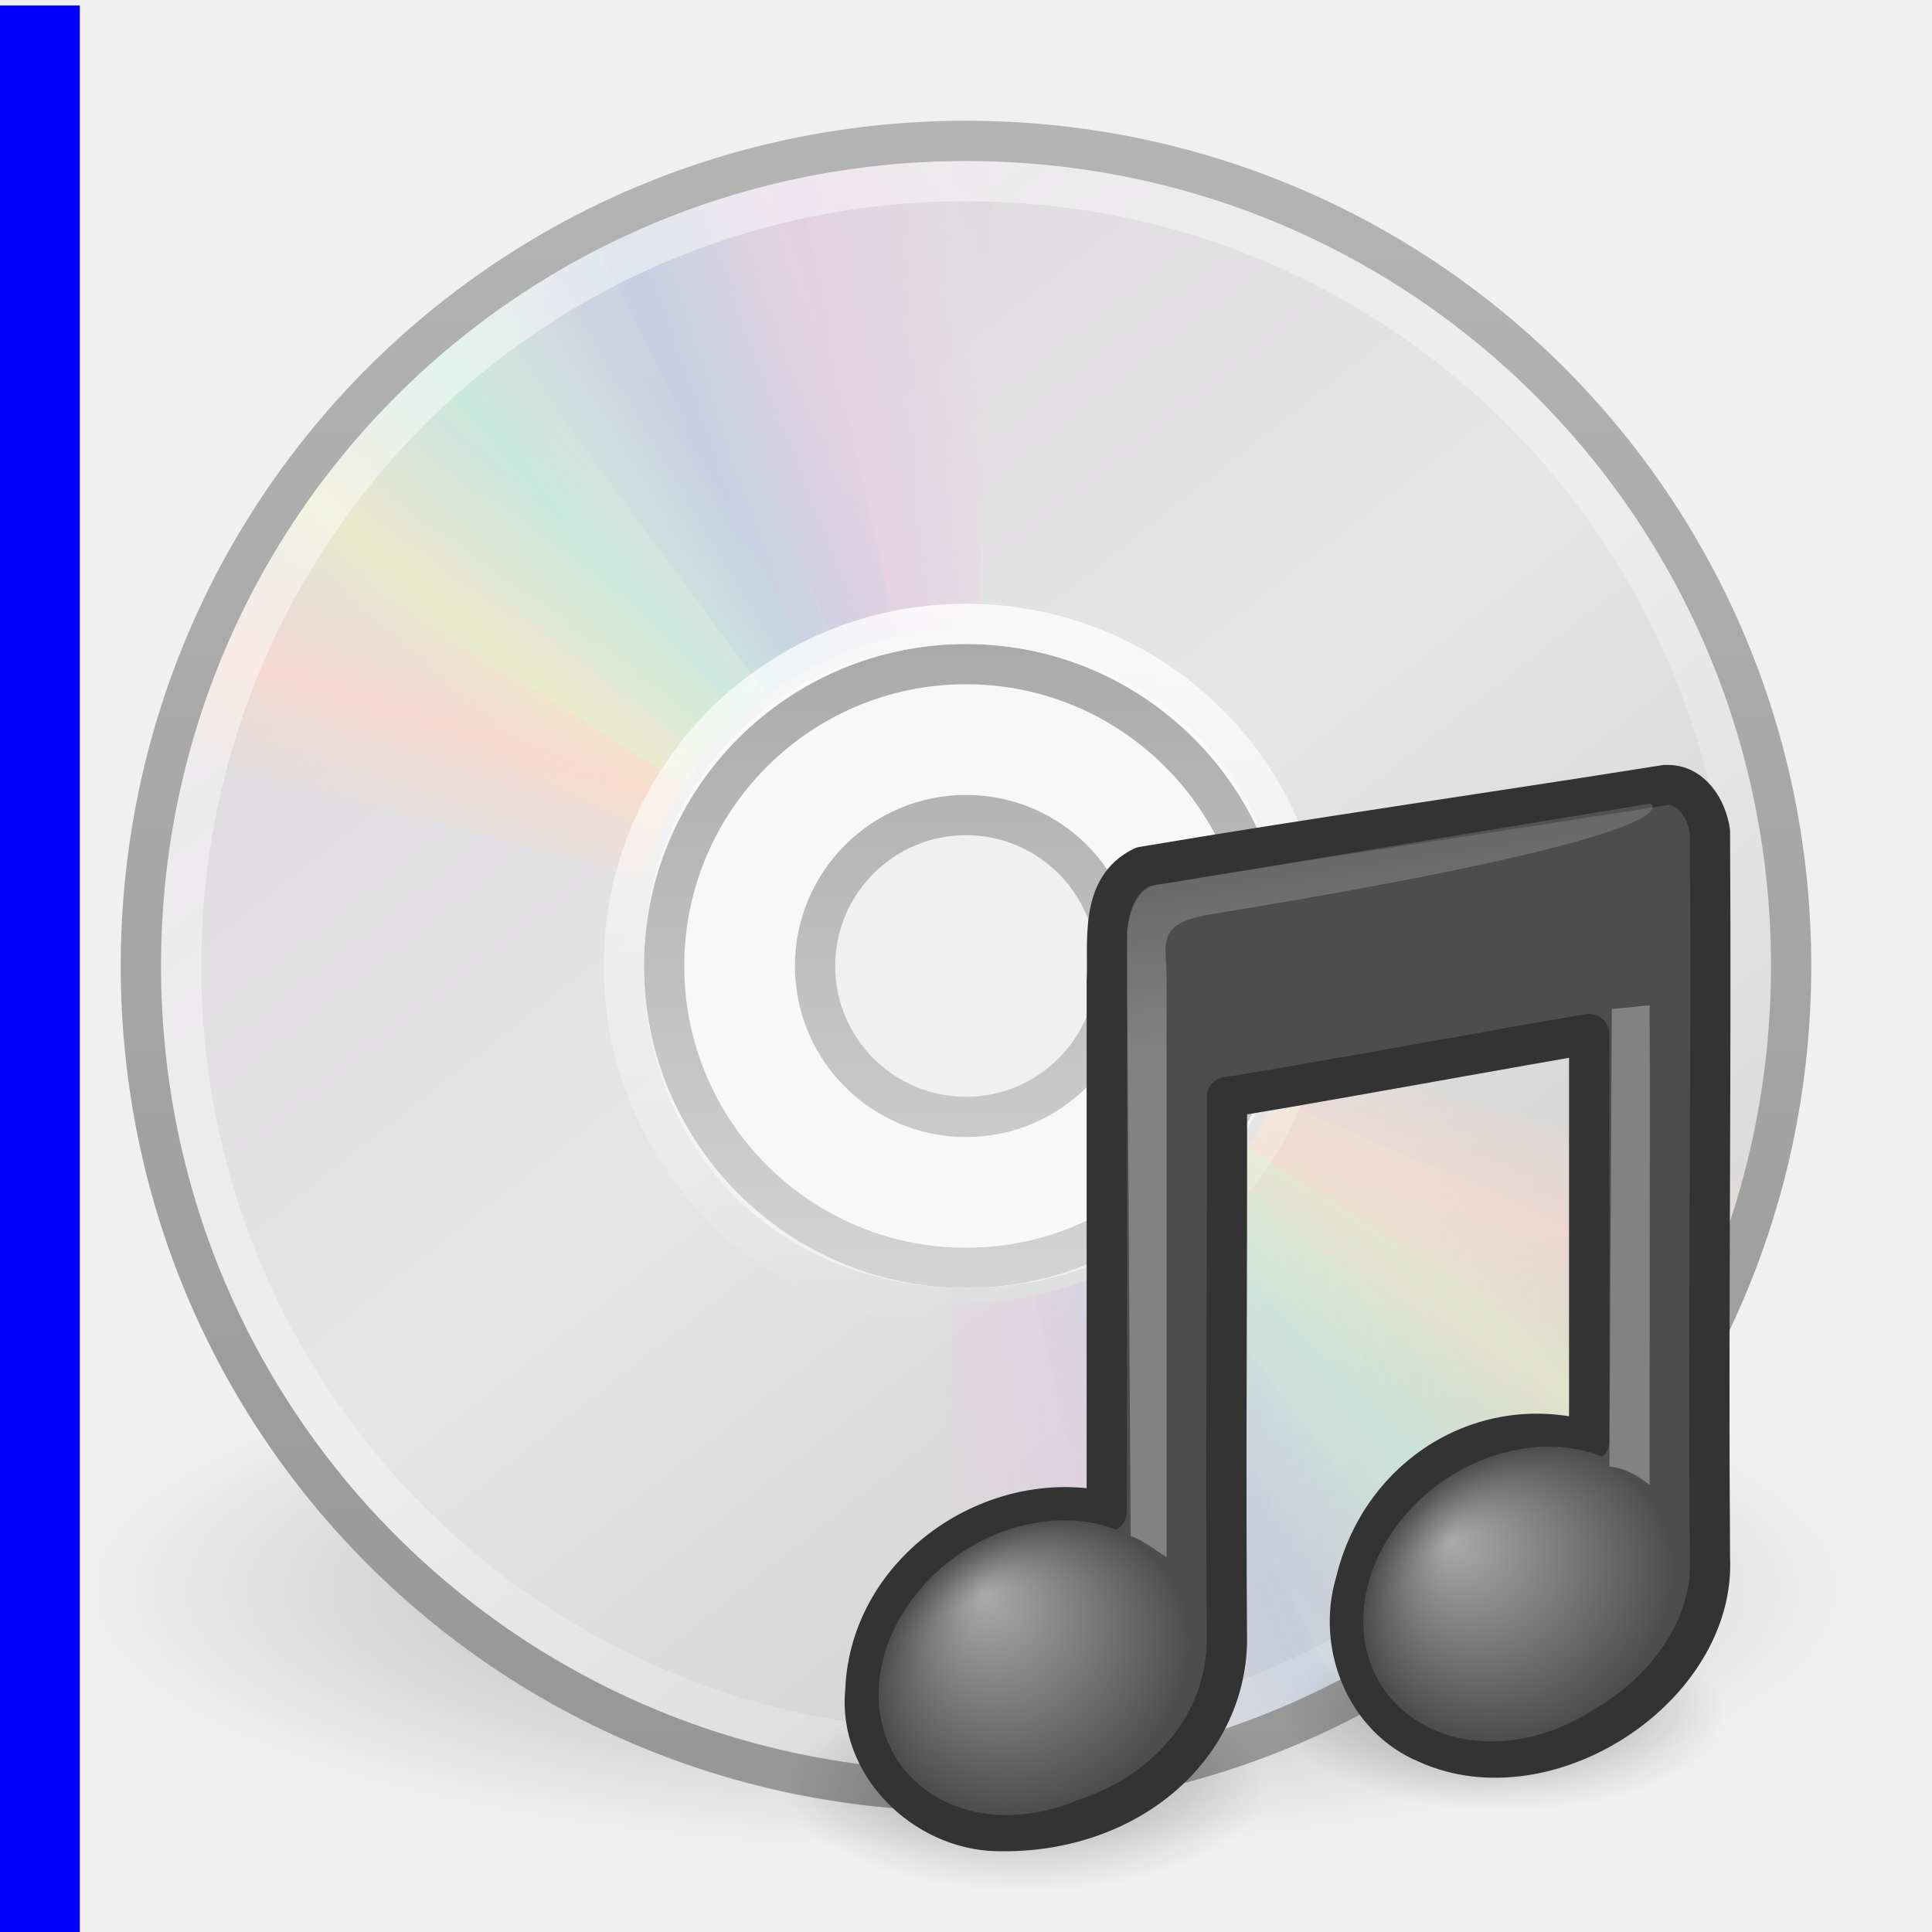
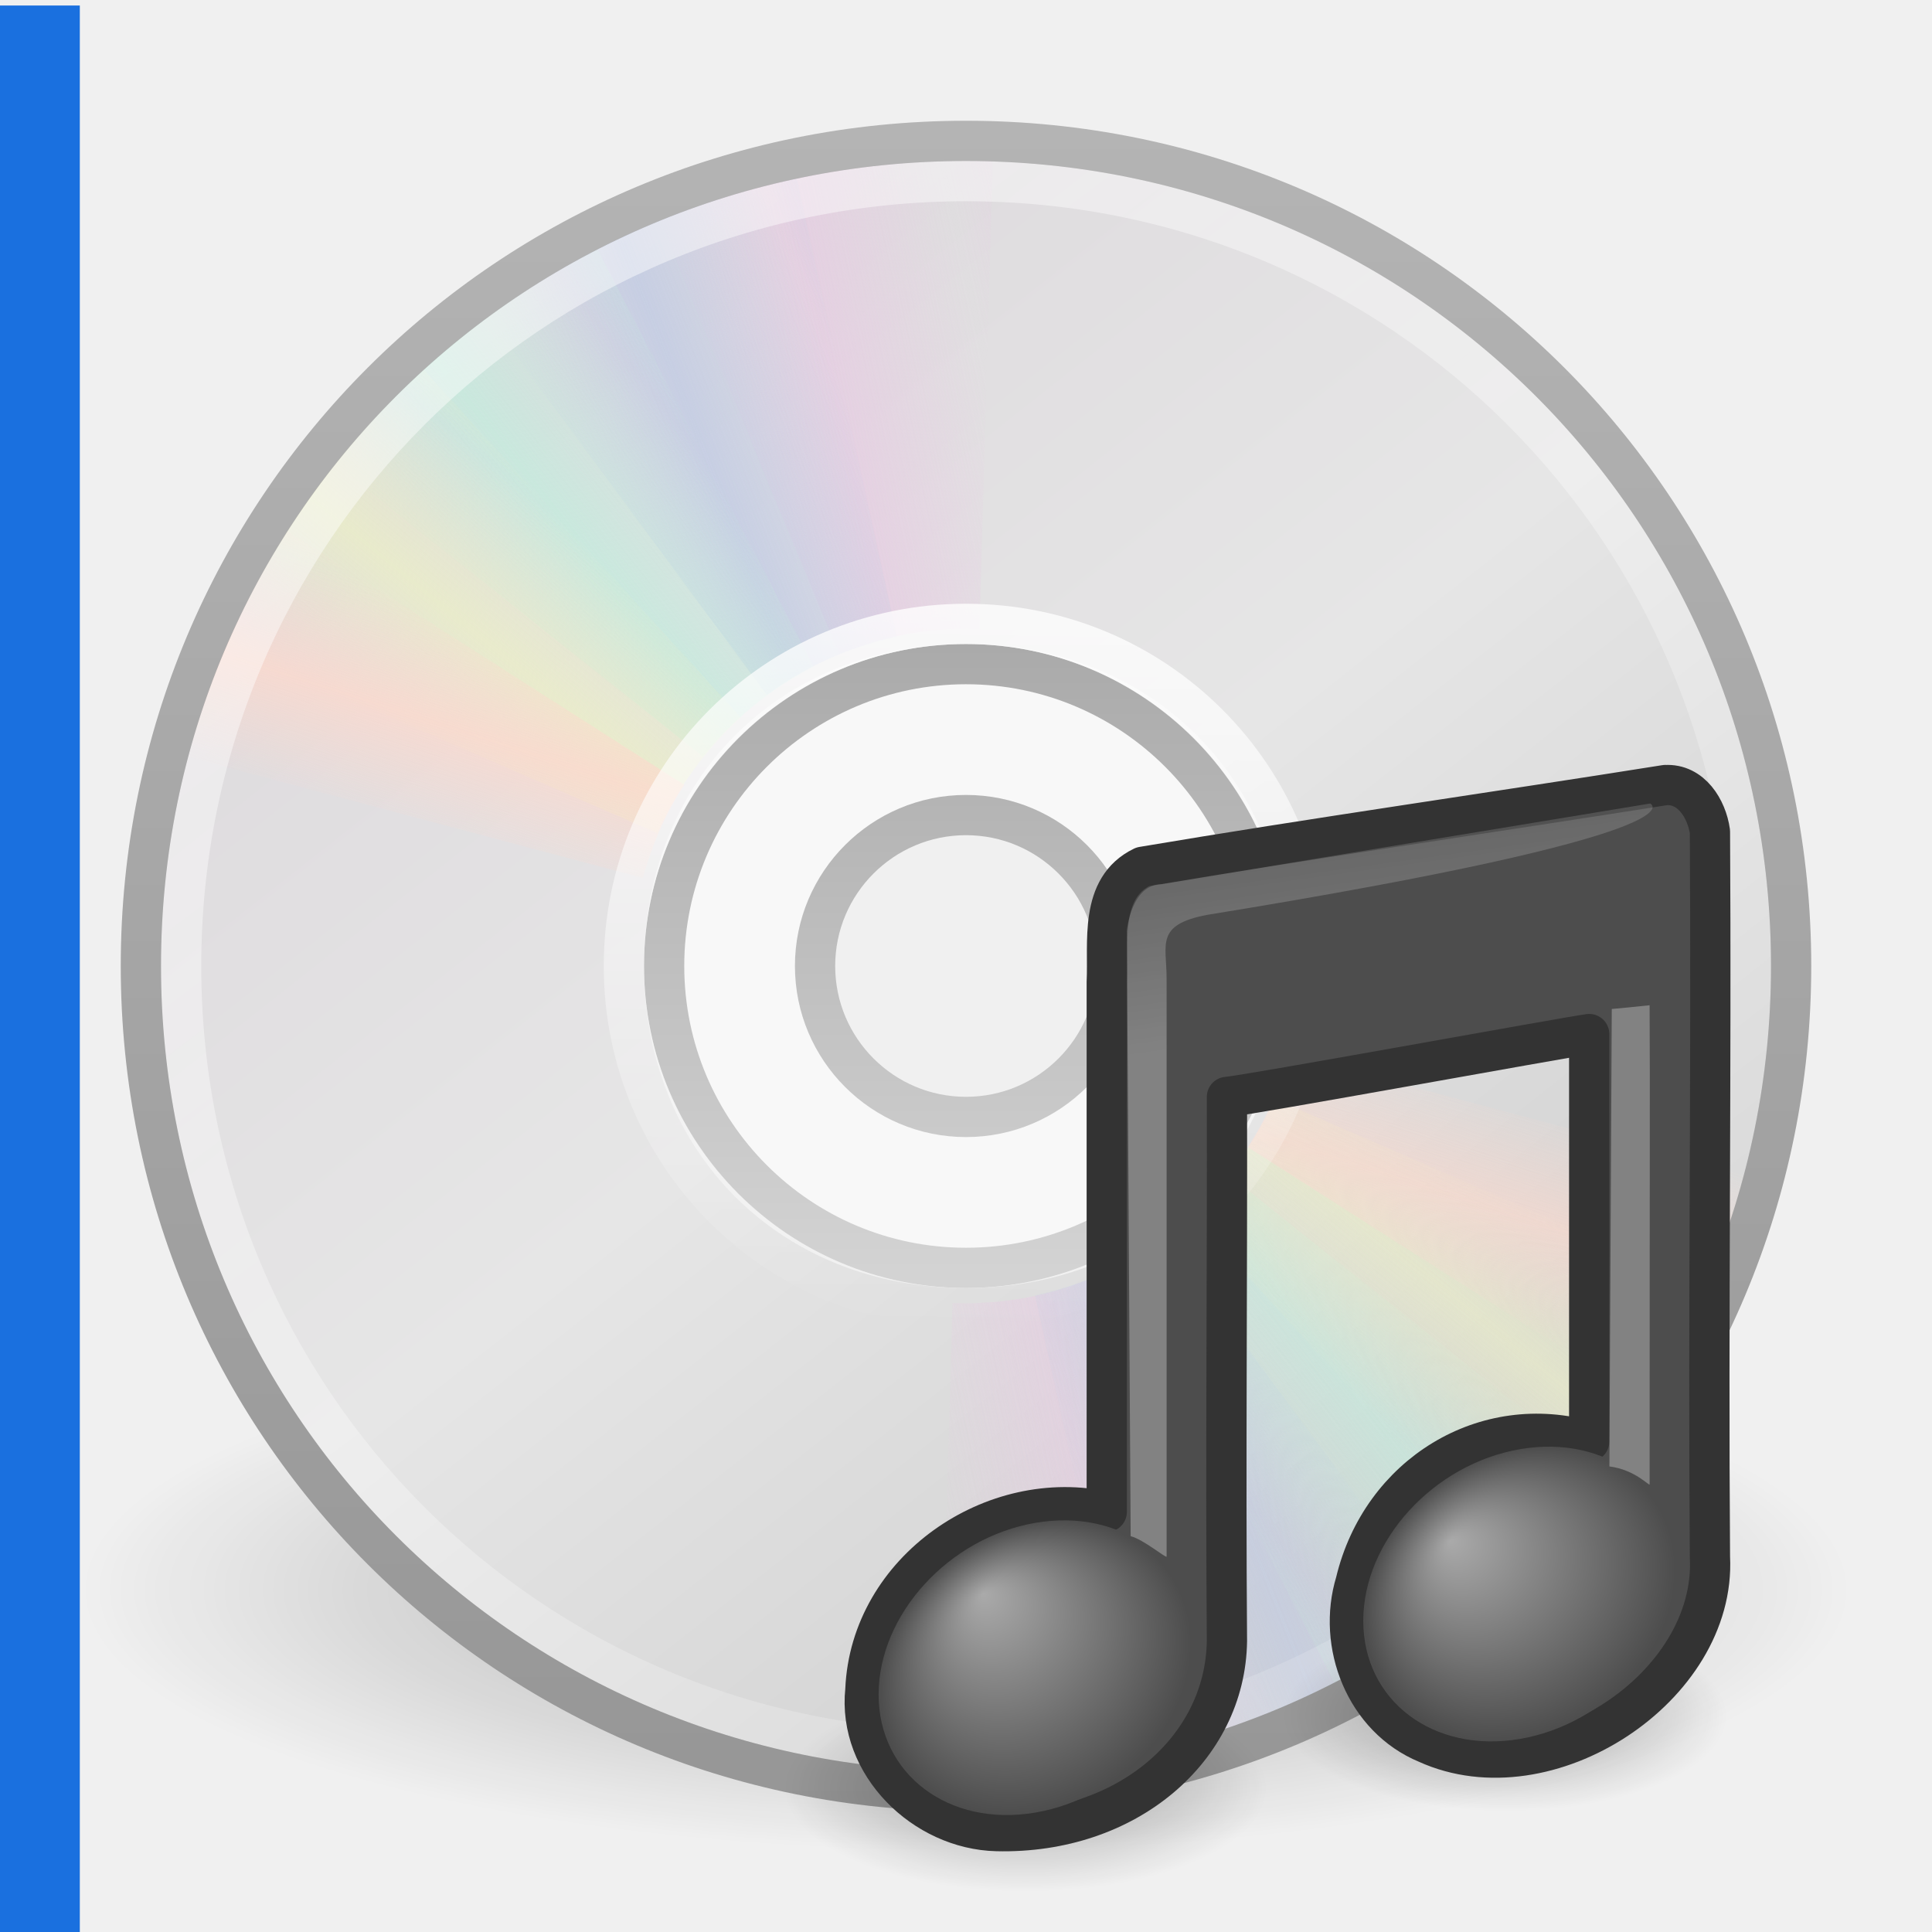
<svg xmlns="http://www.w3.org/2000/svg" xmlns:xlink="http://www.w3.org/1999/xlink" id="svg3795" width="48" height="48" version="1.0">
  <defs id="defs3797">
    <radialGradient id="radialGradient3344" cx="22.902" cy="45.867" r="7.906" gradientTransform="matrix(.69765 0 0 .29961 21.419 28.89)" gradientUnits="userSpaceOnUse">
      <stop id="stop3197-4" offset="0" />
      <stop id="stop3199-8" style="stop-opacity:0" offset="1" />
    </radialGradient>
    <radialGradient id="radialGradient3254" cx="22.902" cy="45.867" r="7.906" gradientTransform="matrix(.75875 0 0 .32584 8.1065 29.479)" gradientUnits="userSpaceOnUse">
      <stop id="stop3203-1" offset="0" />
      <stop id="stop3205-0" style="stop-opacity:0" offset="1" />
    </radialGradient>
    <radialGradient id="radialGradient3250" cx="17.059" cy="41.059" r="5.739" fx="14.638" fy="38.175" gradientTransform="matrix(.66498 0 -.10886 .63739 18.851 15.263)" gradientUnits="userSpaceOnUse">
      <stop id="stop3877-9" style="stop-color:#aaa" offset="0" />
      <stop id="stop3879-7" style="stop-color:#4d4d4d" offset="1" />
    </radialGradient>
    <radialGradient id="radialGradient3247" cx="17.059" cy="41.059" r="5.739" fx="14.109" fy="38.981" gradientTransform="matrix(.66333 0 -.10859 .6358 30.91 13.497)" gradientUnits="userSpaceOnUse">
      <stop id="stop3871-4" style="stop-color:#aaa" offset="0" />
      <stop id="stop3873-6" style="stop-color:#4d4d4d" offset="1" />
    </radialGradient>
    <linearGradient id="linearGradient3244" x1="28.739" x2="25.4" y1="144.12" y2="119.86" gradientTransform="matrix(.22147 0 0 .22311 22.945 -6.0788)" gradientUnits="userSpaceOnUse">
      <stop id="stop3239-9" style="stop-color:#fff" offset="0" />
      <stop id="stop3241-7" style="stop-color:#fff;stop-opacity:.379" offset="1" />
    </linearGradient>
    <linearGradient id="linearGradient3241" x1="28.739" x2="26.257" y1="144.12" y2="125.39" gradientTransform="matrix(.44563 0 0 .22311 29.628 -7.6573)" gradientUnits="userSpaceOnUse">
      <stop id="stop3245-1" style="stop-color:#fff" offset="0" />
      <stop id="stop3247-7" style="stop-color:#fff;stop-opacity:.379" offset="1" />
    </linearGradient>
    <radialGradient id="radialGradient2464" cx="23.335" cy="41.636" r="22.627" gradientTransform="matrix(.97227 0 0 .28724 1.3125 27.541)" gradientUnits="userSpaceOnUse">
      <stop id="stop23421" offset="0" />
      <stop id="stop23423" style="stop-opacity:0" offset="1" />
    </radialGradient>
    <linearGradient id="linearGradient3258" x1="12.274" x2="35.391" y1="32.416" y2="14.203" gradientTransform="matrix(0 1.1714 -1.1714 0 51.06 -4.1145)" gradientUnits="userSpaceOnUse">
      <stop id="stop3265" style="stop-color:#dedbde" offset="0" />
      <stop id="stop3267" style="stop-color:#e6e6e6" offset=".5" />
      <stop id="stop3269" style="stop-color:#d2d2d2" offset="1" />
    </linearGradient>
    <linearGradient id="linearGradient3434" x1="21.448" x2="21.448" y1="15.5" y2="32.509" gradientTransform="matrix(.9375 0 0 .9375 1.5 1.5)" gradientUnits="userSpaceOnUse">
      <stop id="stop3430" style="stop-color:#aaa" offset="0" />
      <stop id="stop3432" style="stop-color:#d4d4d4" offset="1" />
    </linearGradient>
    <linearGradient id="linearGradient3717" x1="10.609" x2="9.73" y1="17.886" y2="20.613" gradientUnits="userSpaceOnUse" spreadMethod="reflect" xlink:href="#linearGradient3519" />
    <linearGradient id="linearGradient3715" x1="12.372" x2="14.609" y1="16.188" y2="13.462" gradientUnits="userSpaceOnUse" spreadMethod="reflect" xlink:href="#linearGradient3511" />
    <linearGradient id="linearGradient3713" x1="14.085" x2="16.994" y1="13.046" y2="10.732" gradientUnits="userSpaceOnUse" spreadMethod="reflect" xlink:href="#linearGradient3503" />
    <linearGradient id="linearGradient3711" x1="17.495" x2="21.047" y1="11.2" y2="9.796" gradientUnits="userSpaceOnUse" spreadMethod="reflect" xlink:href="#linearGradient3495" />
    <linearGradient id="linearGradient3709" x1="20.58" x2="24.274" y1="10.775" y2="9.862" gradientUnits="userSpaceOnUse" spreadMethod="reflect" xlink:href="#linearGradient3487" />
    <linearGradient id="linearGradient3519">
      <stop id="stop3521" style="stop-color:#fcd9cd" offset="0" />
      <stop id="stop3523" style="stop-color:#fcd9cd;stop-opacity:0" offset="1" />
    </linearGradient>
    <linearGradient id="linearGradient3511">
      <stop id="stop3513" style="stop-color:#ebeec7" offset="0" />
      <stop id="stop3515" style="stop-color:#ebeec7;stop-opacity:0" offset="1" />
    </linearGradient>
    <linearGradient id="linearGradient3503">
      <stop id="stop3505" style="stop-color:#c4ebdd" offset="0" />
      <stop id="stop3507" style="stop-color:#c4ebdd;stop-opacity:0" offset="1" />
    </linearGradient>
    <linearGradient id="linearGradient3495">
      <stop id="stop3497" style="stop-color:#c1cbe4" offset="0" />
      <stop id="stop3499" style="stop-color:#c1cbe4;stop-opacity:0" offset="1" />
    </linearGradient>
    <linearGradient id="linearGradient3487">
      <stop id="stop3489" style="stop-color:#e6cde2" offset="0" />
      <stop id="stop3491" style="stop-color:#e6cde2;stop-opacity:0" offset="1" />
    </linearGradient>
    <linearGradient id="linearGradient3766" x1="10.502" x2="48.799" y1="3.61" y2="54.698" gradientTransform="matrix(.98497 0 0 .98497 .019022 -.62415)" gradientUnits="userSpaceOnUse" xlink:href="#linearGradient6036" />
    <linearGradient id="linearGradient3778" x1="20.019" x2="20.019" y1="3" y2="45.176" gradientUnits="userSpaceOnUse">
      <stop id="stop3774" style="stop-color:#b4b4b4" offset="0" />
      <stop id="stop3776" style="stop-color:#969696" offset="1" />
    </linearGradient>
    <linearGradient id="linearGradient6036">
      <stop id="stop6038" style="stop-color:#fff" offset="0" />
      <stop id="stop6040" style="stop-color:#fff;stop-opacity:0" offset="1" />
    </linearGradient>
    <linearGradient id="linearGradient3294" x1="18.776" x2="18.203" y1="4.038" y2="45.962" gradientTransform="matrix(.42934 0 0 .42934 13.547 13.266)" gradientUnits="userSpaceOnUse" xlink:href="#linearGradient6036" />
  </defs>
  <g id="layer1">
    <path id="path23417" d="m46 39.5c0.001 3.59-9.849 6.5-22 6.5s-22.001-2.91-22-6.5c-0.001-3.59 9.849-6.5 22-6.5s22.001 2.91 22 6.5z" style="fill-rule:evenodd;fill:url(#radialGradient2464);opacity:.3" />
    <path id="path2781" d="m44.5 24c0-11.363-9.137-20.5-20.5-20.5-11.363 0-20.5 9.137-20.5 20.5-2e-6 11.363 9.137 20.5 20.5 20.5 11.363-2e-6 20.5-9.137 20.5-20.5zm-12.5 0c0 4.623-3.377 8-8 8s-8-3.377-8-8 3.377-8 8-8 8 3.377 8 8z" style="fill:url(#linearGradient3258)" />
    <path id="path2474" d="m24 16c-4.416 0-8 3.584-8 8s3.584 8 8 8 8-3.584 8-8-3.584-8-8-8zm0 4c2.208 0 4 1.792 4 4s-1.792 4-4 4-4-1.792-4-4 1.792-4 4-4z" style="fill:#fff;opacity:.5" />
    <path id="path3418" d="m24 16.5c-4.14 0-7.5 3.36-7.5 7.5s3.36 7.5 7.5 7.5 7.5-3.36 7.5-7.5-3.36-7.5-7.5-7.5zm0 3.75c2.07 0 3.75 1.68 3.75 3.75s-1.68 3.75-3.75 3.75-3.75-1.68-3.75-3.75 1.68-3.75 3.75-3.75z" style="fill:none;stroke-linejoin:round;stroke:url(#linearGradient3434)" />
    <g id="g3527">
      <path id="path3296" transform="matrix(.9996 .028243 -.028243 .9996 .69241 -.67083)" d="m24 3.5c-2.976 0-5.797 0.621-8.344 1.75l4.969 11.094c1.035-0.459 2.17-0.719 3.375-0.719 0.032 0 0.062-3.6e-4 0.094 0v-12.125c-0.031-1.386e-4 -0.062 0-0.094 0z" style="fill:url(#linearGradient3709);opacity:.8" />
      <path id="path3308" d="m19.597 3.998c-2.907 0.638-5.53 1.849-7.775 3.497l7.23 9.771c0.913-0.67 1.966-1.167 3.143-1.425 0.031-0.007 0.06-0.014 0.092-0.02l-2.598-11.843c-0.031 0.007-0.061 0.013-0.092 0.02z" style="fill:url(#linearGradient3711);opacity:.8" />
      <path id="path3310" d="m14.558 5.845c-2.643 1.368-4.863 3.217-6.605 5.39l9.513 7.567c0.709-0.883 1.597-1.636 2.667-2.19 0.028-0.015 0.055-0.029 0.083-0.043l-5.575-10.768c-0.028 0.014-0.055 0.029-0.083 0.043z" style="fill:url(#linearGradient3713);opacity:.8" />
      <path id="path3312" d="m10.169 8.934c-2.199 2.006-3.865 4.366-4.985 6.916l11.147 4.847c0.456-1.037 1.119-1.994 2.009-2.805 0.024-0.022 0.045-0.042 0.069-0.063l-8.171-8.958c-0.023 0.021-0.046 0.042-0.069 0.063z" style="fill:url(#linearGradient3715);opacity:.8" />
      <path id="path3314" d="m6.781 12.969c-0.017 0.026-0.046 0.067-0.062 0.094-1.148 1.794-1.962 3.681-2.5 5.625l11.75 3.125c0.216-0.763 0.518-1.515 0.969-2.219 0.017-0.027 0.045-0.067 0.062-0.094l-10.219-6.531z" style="fill:url(#linearGradient3717);opacity:.8" />
    </g>
    <g id="g3642" transform="matrix(-1,0,0,-1,48,48)" style="opacity:.8">
      <path id="path3644" transform="matrix(.9996 .028243 -.028243 .9996 .69241 -.67083)" d="m24 3.5c-2.976 0-5.797 0.621-8.344 1.75l4.969 11.094c1.035-0.459 2.17-0.719 3.375-0.719 0.032 0 0.062-3.6e-4 0.094 0v-12.125c-0.031-1.386e-4 -0.062 0-0.094 0z" style="fill:url(#linearGradient3709);opacity:.8" />
      <path id="path3646" d="m19.597 3.998c-2.907 0.638-5.53 1.849-7.775 3.497l7.23 9.771c0.913-0.67 1.966-1.167 3.143-1.425 0.031-0.007 0.06-0.014 0.092-0.02l-2.598-11.843c-0.031 0.007-0.061 0.013-0.092 0.02z" style="fill:url(#linearGradient3711);opacity:.8" />
      <path id="path3648" d="m14.558 5.845c-2.643 1.368-4.863 3.217-6.605 5.39l9.513 7.567c0.709-0.883 1.597-1.636 2.667-2.19 0.028-0.015 0.055-0.029 0.083-0.043l-5.575-10.768c-0.028 0.014-0.055 0.029-0.083 0.043z" style="fill:url(#linearGradient3713);opacity:.8" />
      <path id="path3650" d="m10.169 8.934c-2.199 2.006-3.865 4.366-4.985 6.916l11.147 4.847c0.456-1.037 1.119-1.994 2.009-2.805 0.024-0.022 0.045-0.042 0.069-0.063l-8.171-8.958c-0.023 0.021-0.046 0.042-0.069 0.063z" style="fill:url(#linearGradient3715);opacity:.8" />
      <path id="path3652" d="m6.781 12.969c-0.017 0.026-0.046 0.067-0.062 0.094-1.148 1.794-1.962 3.681-2.5 5.625l11.75 3.125c0.216-0.763 0.518-1.515 0.969-2.219 0.017-0.027 0.045-0.067 0.062-0.094l-10.219-6.531z" style="fill:url(#linearGradient3717);opacity:.8" />
    </g>
    <path id="path2787" d="m24 4.5c-10.809 0-19.5 8.691-19.5 19.5 0 10.809 8.691 19.5 19.5 19.5s19.5-8.691 19.5-19.5c0-10.809-8.691-19.5-19.5-19.5z" style="fill:none;opacity:.5;stroke:url(#linearGradient3766)" />
    <path id="path3287" d="m24 3.5c-11.363 0-20.5 9.137-20.5 20.5 0 11.363 9.137 20.5 20.5 20.5 11.363 2e-6 20.5-9.137 20.5-20.5-2e-6 -11.363-9.137-20.5-20.5-20.5z" style="fill:none;stroke:url(#linearGradient3778)" />
    <path id="path3281" d="m24 15.5c-4.711 0-8.5 3.789-8.5 8.5s3.789 8.5 8.5 8.5c4.711 0 8.5-3.789 8.5-8.5s-3.789-8.5-8.5-8.5z" style="fill:none;opacity:.8;stroke:url(#linearGradient3294)" />
  </g>
  <g id="g2792">
    <path id="path2704" d="m42.913 42.632c0 1.308-2.469 2.369-5.516 2.369s-5.516-1.06-5.516-2.369 2.469-2.369 5.516-2.369 5.516 1.06 5.516 2.369z" style="fill:url(#radialGradient3344);opacity:.3" />
    <path id="path4121" d="m31.482 44.425c-8.55e-4 1.423-2.686 2.575-5.999 2.575s-5.998-1.153-5.999-2.575c-8.56e-4 -1.423 2.685-2.577 5.999-2.577s5.999 1.154 5.999 2.577z" style="fill:url(#radialGradient3254);opacity:.3" />
    <path id="path4031" d="m41.378 19.504c-4.127 0.658-8.872 1.336-12.988 2.031-1.09 0.526-0.845 1.881-0.893 2.865v13.162c-2.801-0.641-5.875 1.451-5.997 4.425-0.198 1.851 1.461 3.463 3.264 3.506 3.23 0.078 5.684-2.043 5.719-4.725-0.035-4.504 0.01-9.01 0-13.515 0.5-0.037 8.319-1.467 9-1.562v10.122c-2.583-0.761-5.166 0.83-5.802 3.496-0.471 1.544 0.239 3.37 1.771 4.003 2.991 1.36 7.198-1.395 7.031-4.628-0.046-6.006 0.038-12.015 0-18.022-0.079-0.564-0.465-1.197-1.107-1.156v0z" style="fill:#4d4d4d;stroke-linecap:round;stroke-linejoin:round;stroke:#333" />
    <path id="path2937" d="m29.621 40.768c0 1.988-1.744 3.897-3.896 4.265-2.152 0.367-3.896-0.946-3.896-2.934s1.744-3.897 3.896-4.265c2.152-0.367 3.896 0.946 3.896 2.934z" style="fill:url(#radialGradient3250)" />
    <path id="path2941" d="m41.662 38.937c4.91e-4 1.988-1.744 3.898-3.896 4.266s-3.896-0.946-3.896-2.935c4.91e-4 -1.988 1.745-3.896 3.896-4.264s3.895 0.946 3.896 2.933z" style="fill:url(#radialGradient3247)" />
    <path id="path2945" d="m28.091 38.166-0.094-15.045s0.103-1.15 0.866-1.154c0.271-0.047 12.136-2.004 12.136-2.004s1.532 0.728-11.015 2.768c-1.287 0.247-1 0.731-1 1.58 0 2.29 2e-6 6.021 2e-6 14.36 0 0.06-0.57-0.423-0.893-0.505h2e-6z" style="fill-rule:evenodd;fill:url(#linearGradient3244);opacity:.3" />
    <path id="path2947" d="m39.985 36.434 0.059-11.366c0.626-0.056 0.096-9e-3 0.94-0.093 0.012 2.123 4.8e-4 3.885 4.8e-4 11.903 0 0.06-0.349-0.362-1-0.445z" style="fill-rule:evenodd;fill:url(#linearGradient3241);opacity:.3" />
  </g>
-   <rect style="fill:#0000ff" id="rect1" width="2" height="48" x="-0.017" y="0.137" />
+   <rect style="fill:#1a70df;fill-opacity:1" id="rect1" width="2" height="48" x="-0.017" y="0.137" />
</svg>
